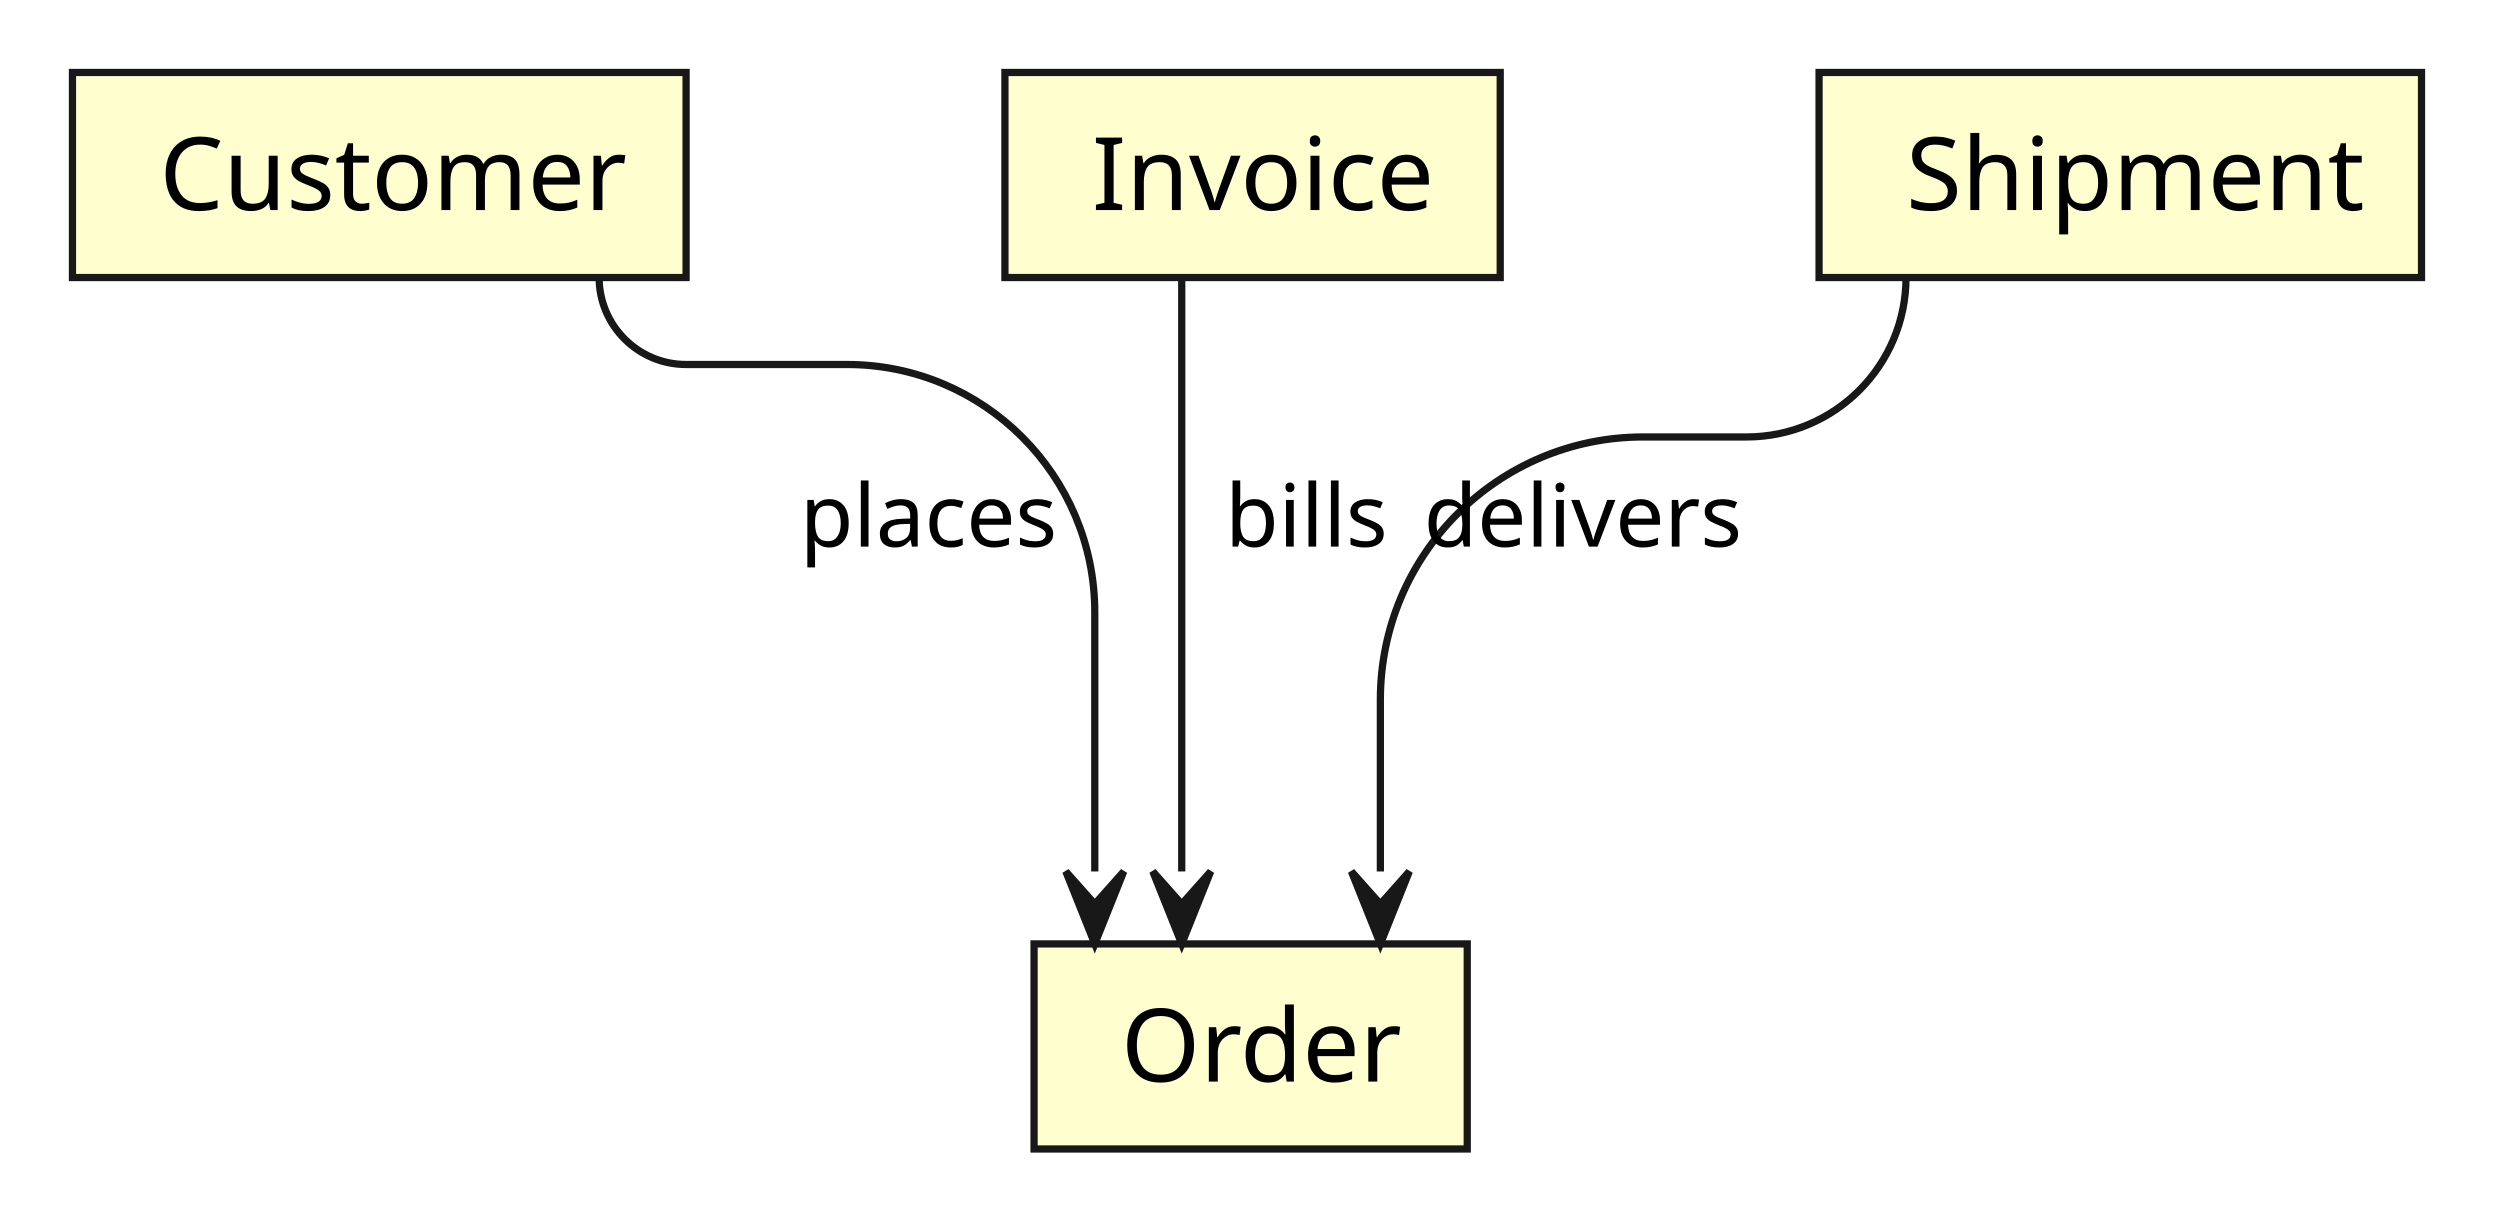
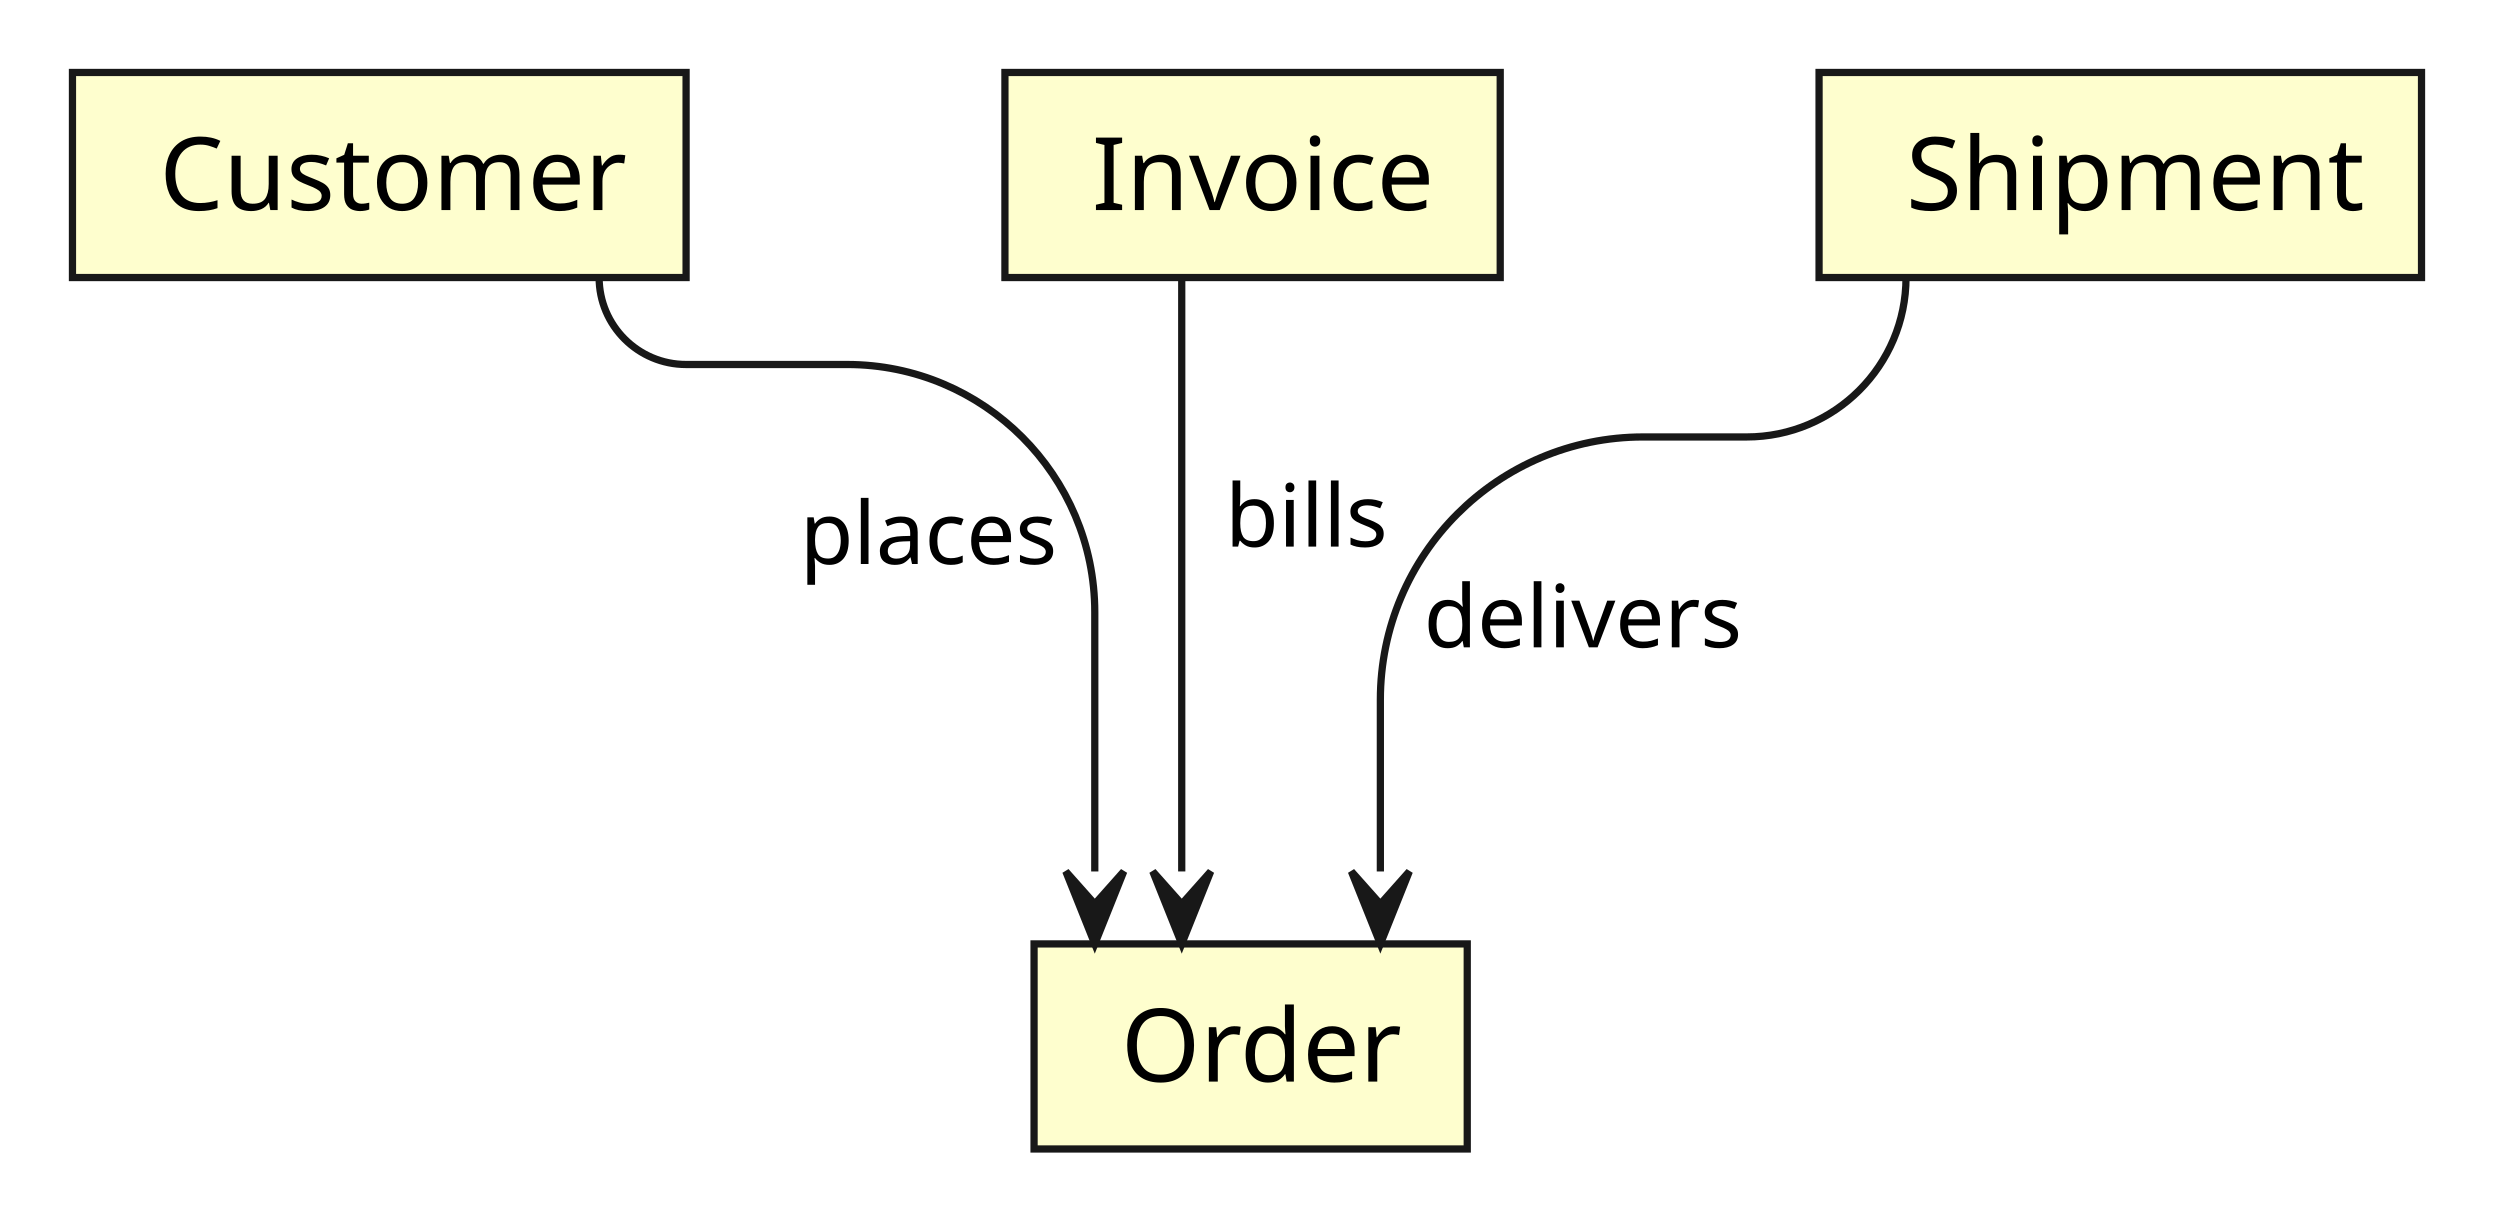
<svg xmlns="http://www.w3.org/2000/svg" width="345" height="169" viewBox="0 0 345 169">
  <g transform="translate(10,10)">
    <g>
      <rect x="132.7" y="120.26" width="59.78" height="28.3" fill="#FEFECE" stroke="#181818" stroke-width="1" />
      <rect x="0" y="0" width="84.68" height="28.3" fill="#FEFECE" stroke="#181818" stroke-width="1" />
      <rect x="128.68" y="0" width="68.35" height="28.3" fill="#FEFECE" stroke="#181818" stroke-width="1" />
      <rect x="241.03" y="0" width="83.14" height="28.3" fill="#FEFECE" stroke="#181818" stroke-width="1" />
    </g>
    <g id="lines">
      <path d="M72.68,28.3 L72.68,28.3 C72.68,34.92 78.05,40.3 84.68,40.3 L106.88,40.3 C125.76,40.3 141.08,55.61 141.08,74.5 L141.08,110.26" fill="none" stroke="#181818" stroke-width="1" />
      <polyline points="153.08,28.3 153.08,110.26" fill="none" stroke="#181818" stroke-width="1" />
      <path d="M253.03,28.3 L253.03,28.3 C253.03,40.45 243.18,50.3 231.03,50.3 L216.76,50.3 C196.73,50.3 180.49,66.53 180.49,86.57 L180.49,110.26" fill="none" stroke="#181818" stroke-width="1" />
      <polygon points="137.08,110.26 141.08,120.26 145.08,110.26 141.08,114.76" fill="#181818" stroke="#181818" stroke-width="1" />
      <polygon points="149.08,110.26 153.08,120.26 157.08,110.26 153.08,114.76" fill="#181818" stroke="#181818" stroke-width="1" />
      <polygon points="176.49,110.26 180.49,120.26 184.49,110.26 180.49,114.76" fill="#181818" stroke="#181818" stroke-width="1" />
    </g>
    <g>
      <text font-family="sans-serif" xml:space="preserve">
        <tspan x="144.7" y="139.26" font-size="14" fill="#000000" textLength="35.78" lengthAdjust="spacing">Order</tspan>
      </text>
      <text font-family="sans-serif" xml:space="preserve">
        <tspan x="12" y="18.99" font-size="14" fill="#000000" textLength="60.68" lengthAdjust="spacing">Customer</tspan>
      </text>
      <text font-family="sans-serif" xml:space="preserve">
        <tspan x="140.68" y="18.99" font-size="14" fill="#000000" textLength="44.35" lengthAdjust="spacing">Invoice</tspan>
      </text>
      <text font-family="sans-serif" xml:space="preserve">
        <tspan x="253.03" y="18.99" font-size="14" fill="#000000" textLength="59.14" lengthAdjust="spacing">Shipment</tspan>
      </text>
      <text font-family="sans-serif" xml:space="preserve">
-         <tspan x="100.4" y="65.43" font-size="12" fill="#000000" textLength="34.68" lengthAdjust="spacing">places</tspan>
+         <tspan x="100.4" y="67.83" font-size="12" fill="#000000" textLength="34.68" lengthAdjust="spacing">places</tspan>
      </text>
      <text font-family="sans-serif" xml:space="preserve">
        <tspan x="159.08" y="65.43" font-size="12" fill="#000000" textLength="20.66" lengthAdjust="spacing">bills</tspan>
      </text>
      <text font-family="sans-serif" xml:space="preserve">
-         <tspan x="186.49" y="65.43" font-size="12" fill="#000000" textLength="41.34" lengthAdjust="spacing">delivers</tspan>
+         <tspan x="186.49" y="79.33" font-size="12" fill="#000000" textLength="41.34" lengthAdjust="spacing">delivers</tspan>
      </text>
    </g>
  </g>
</svg>
